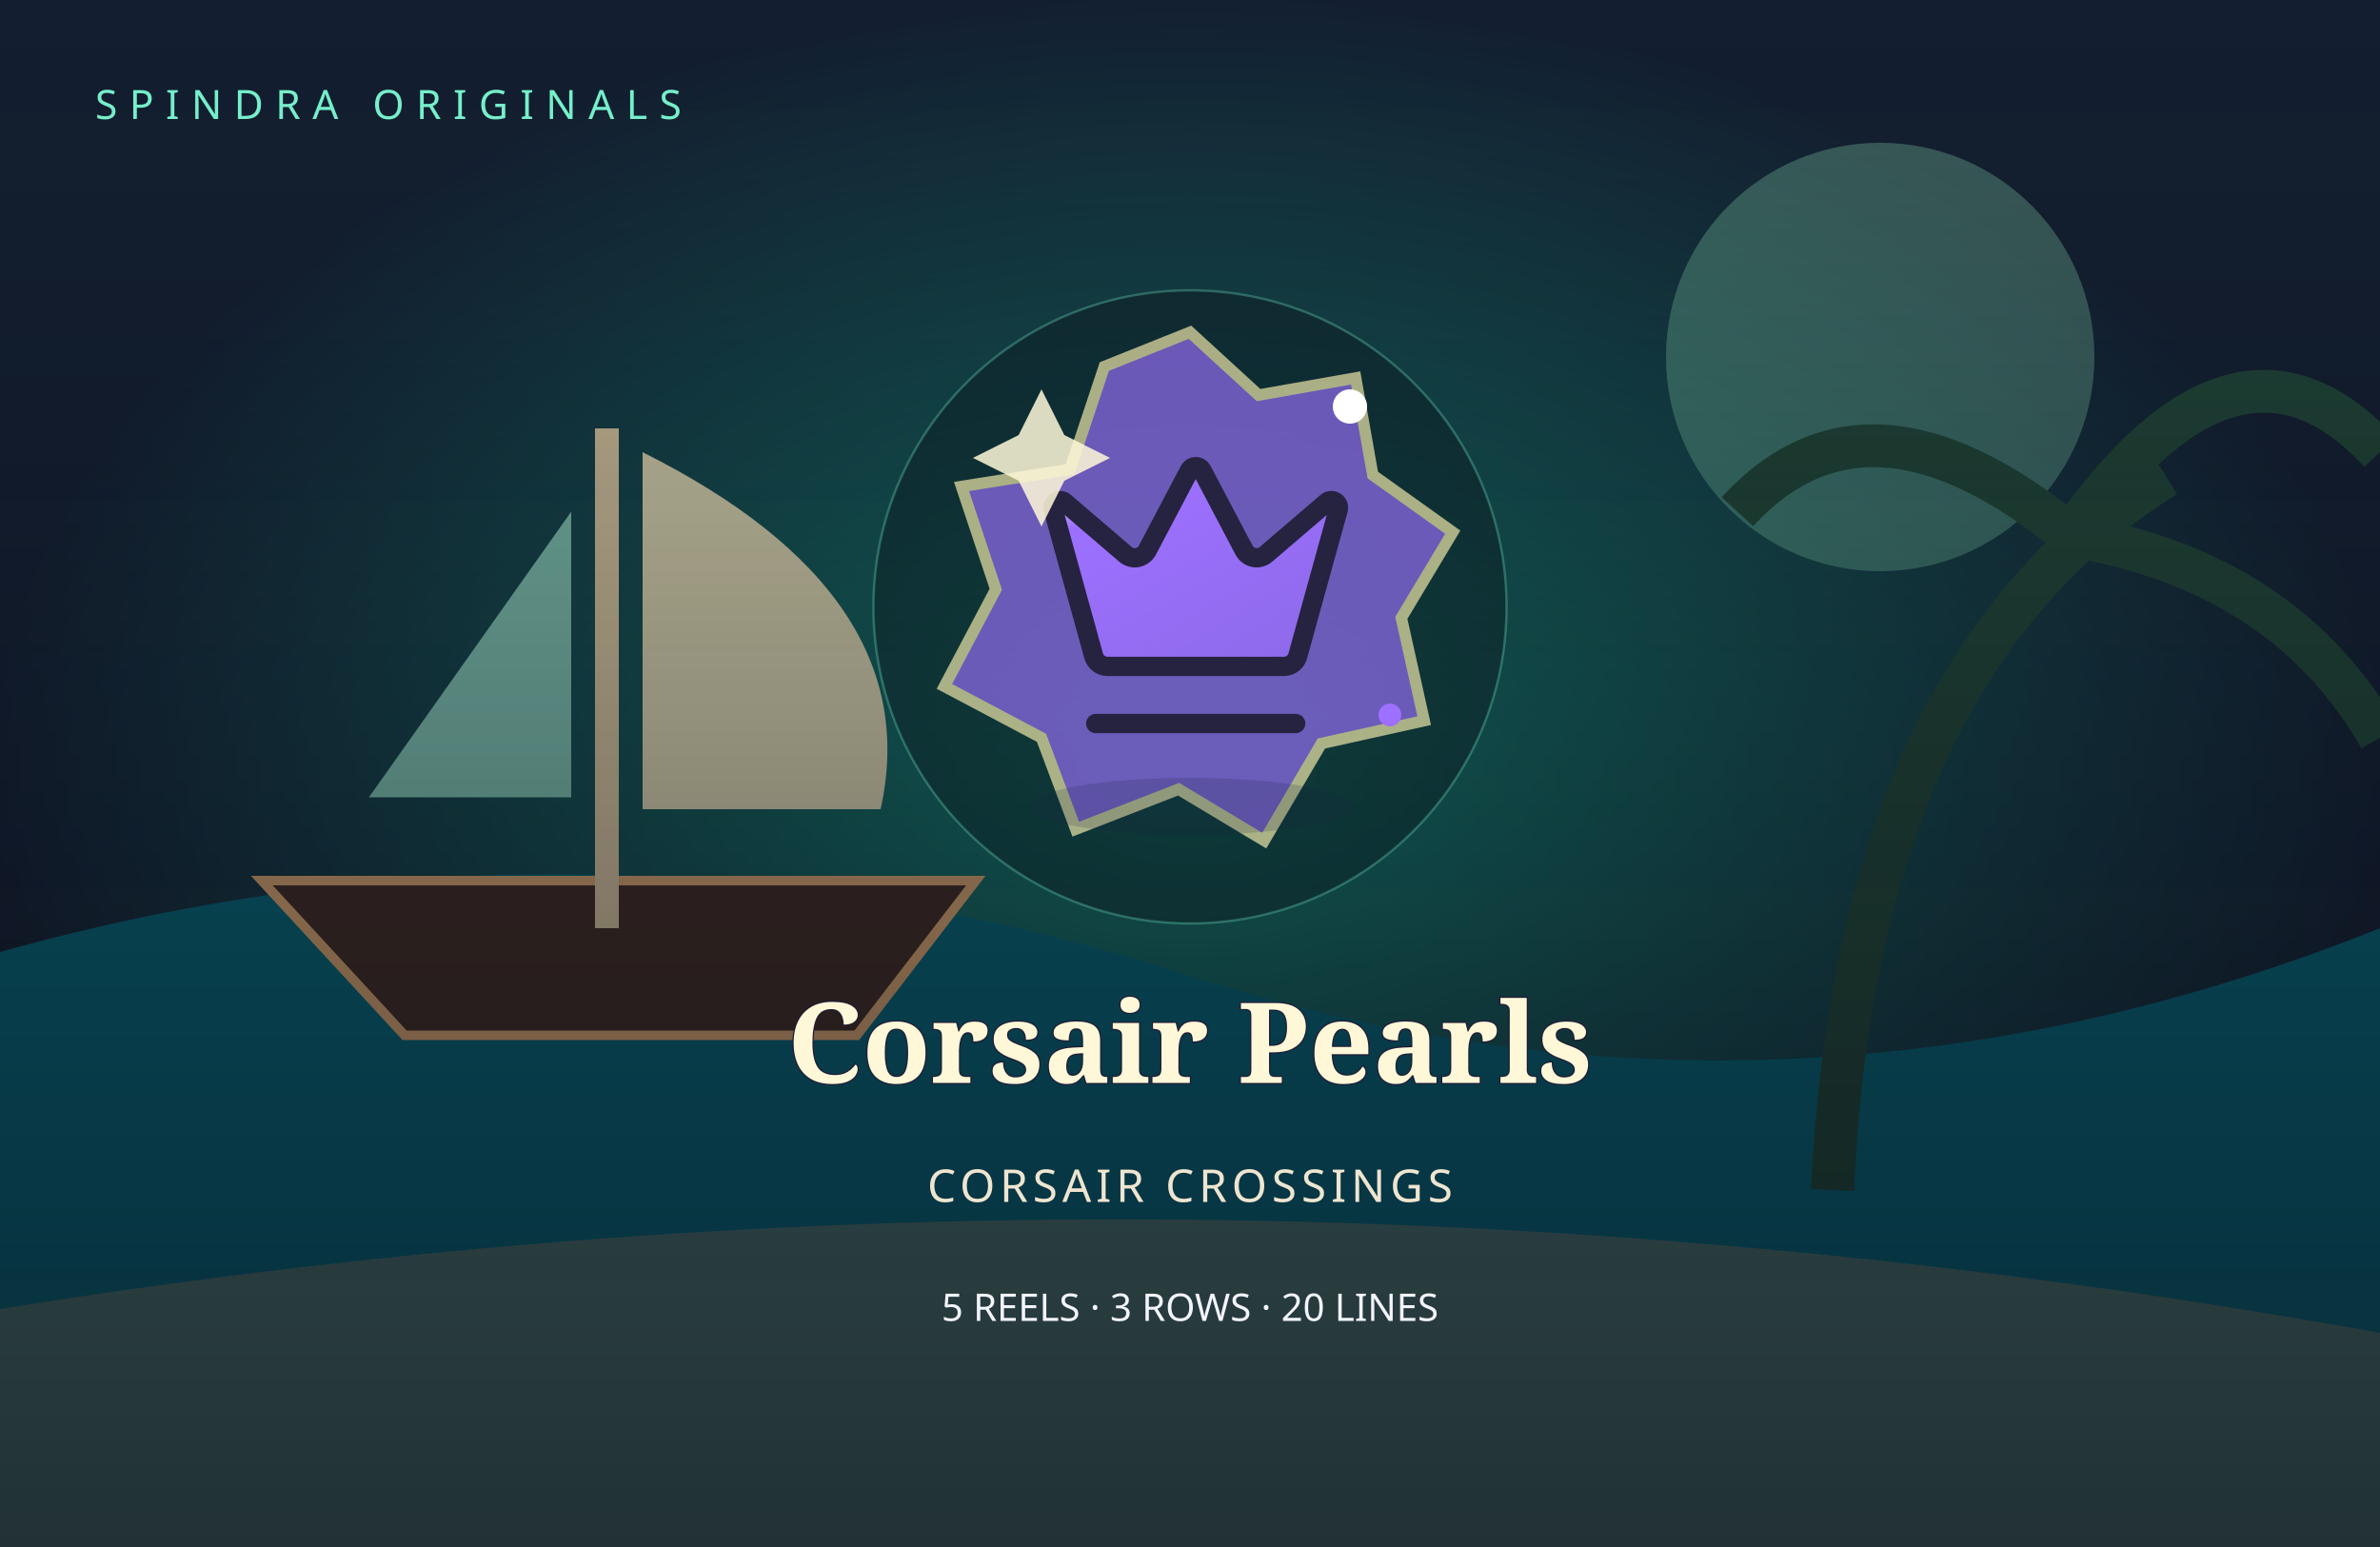
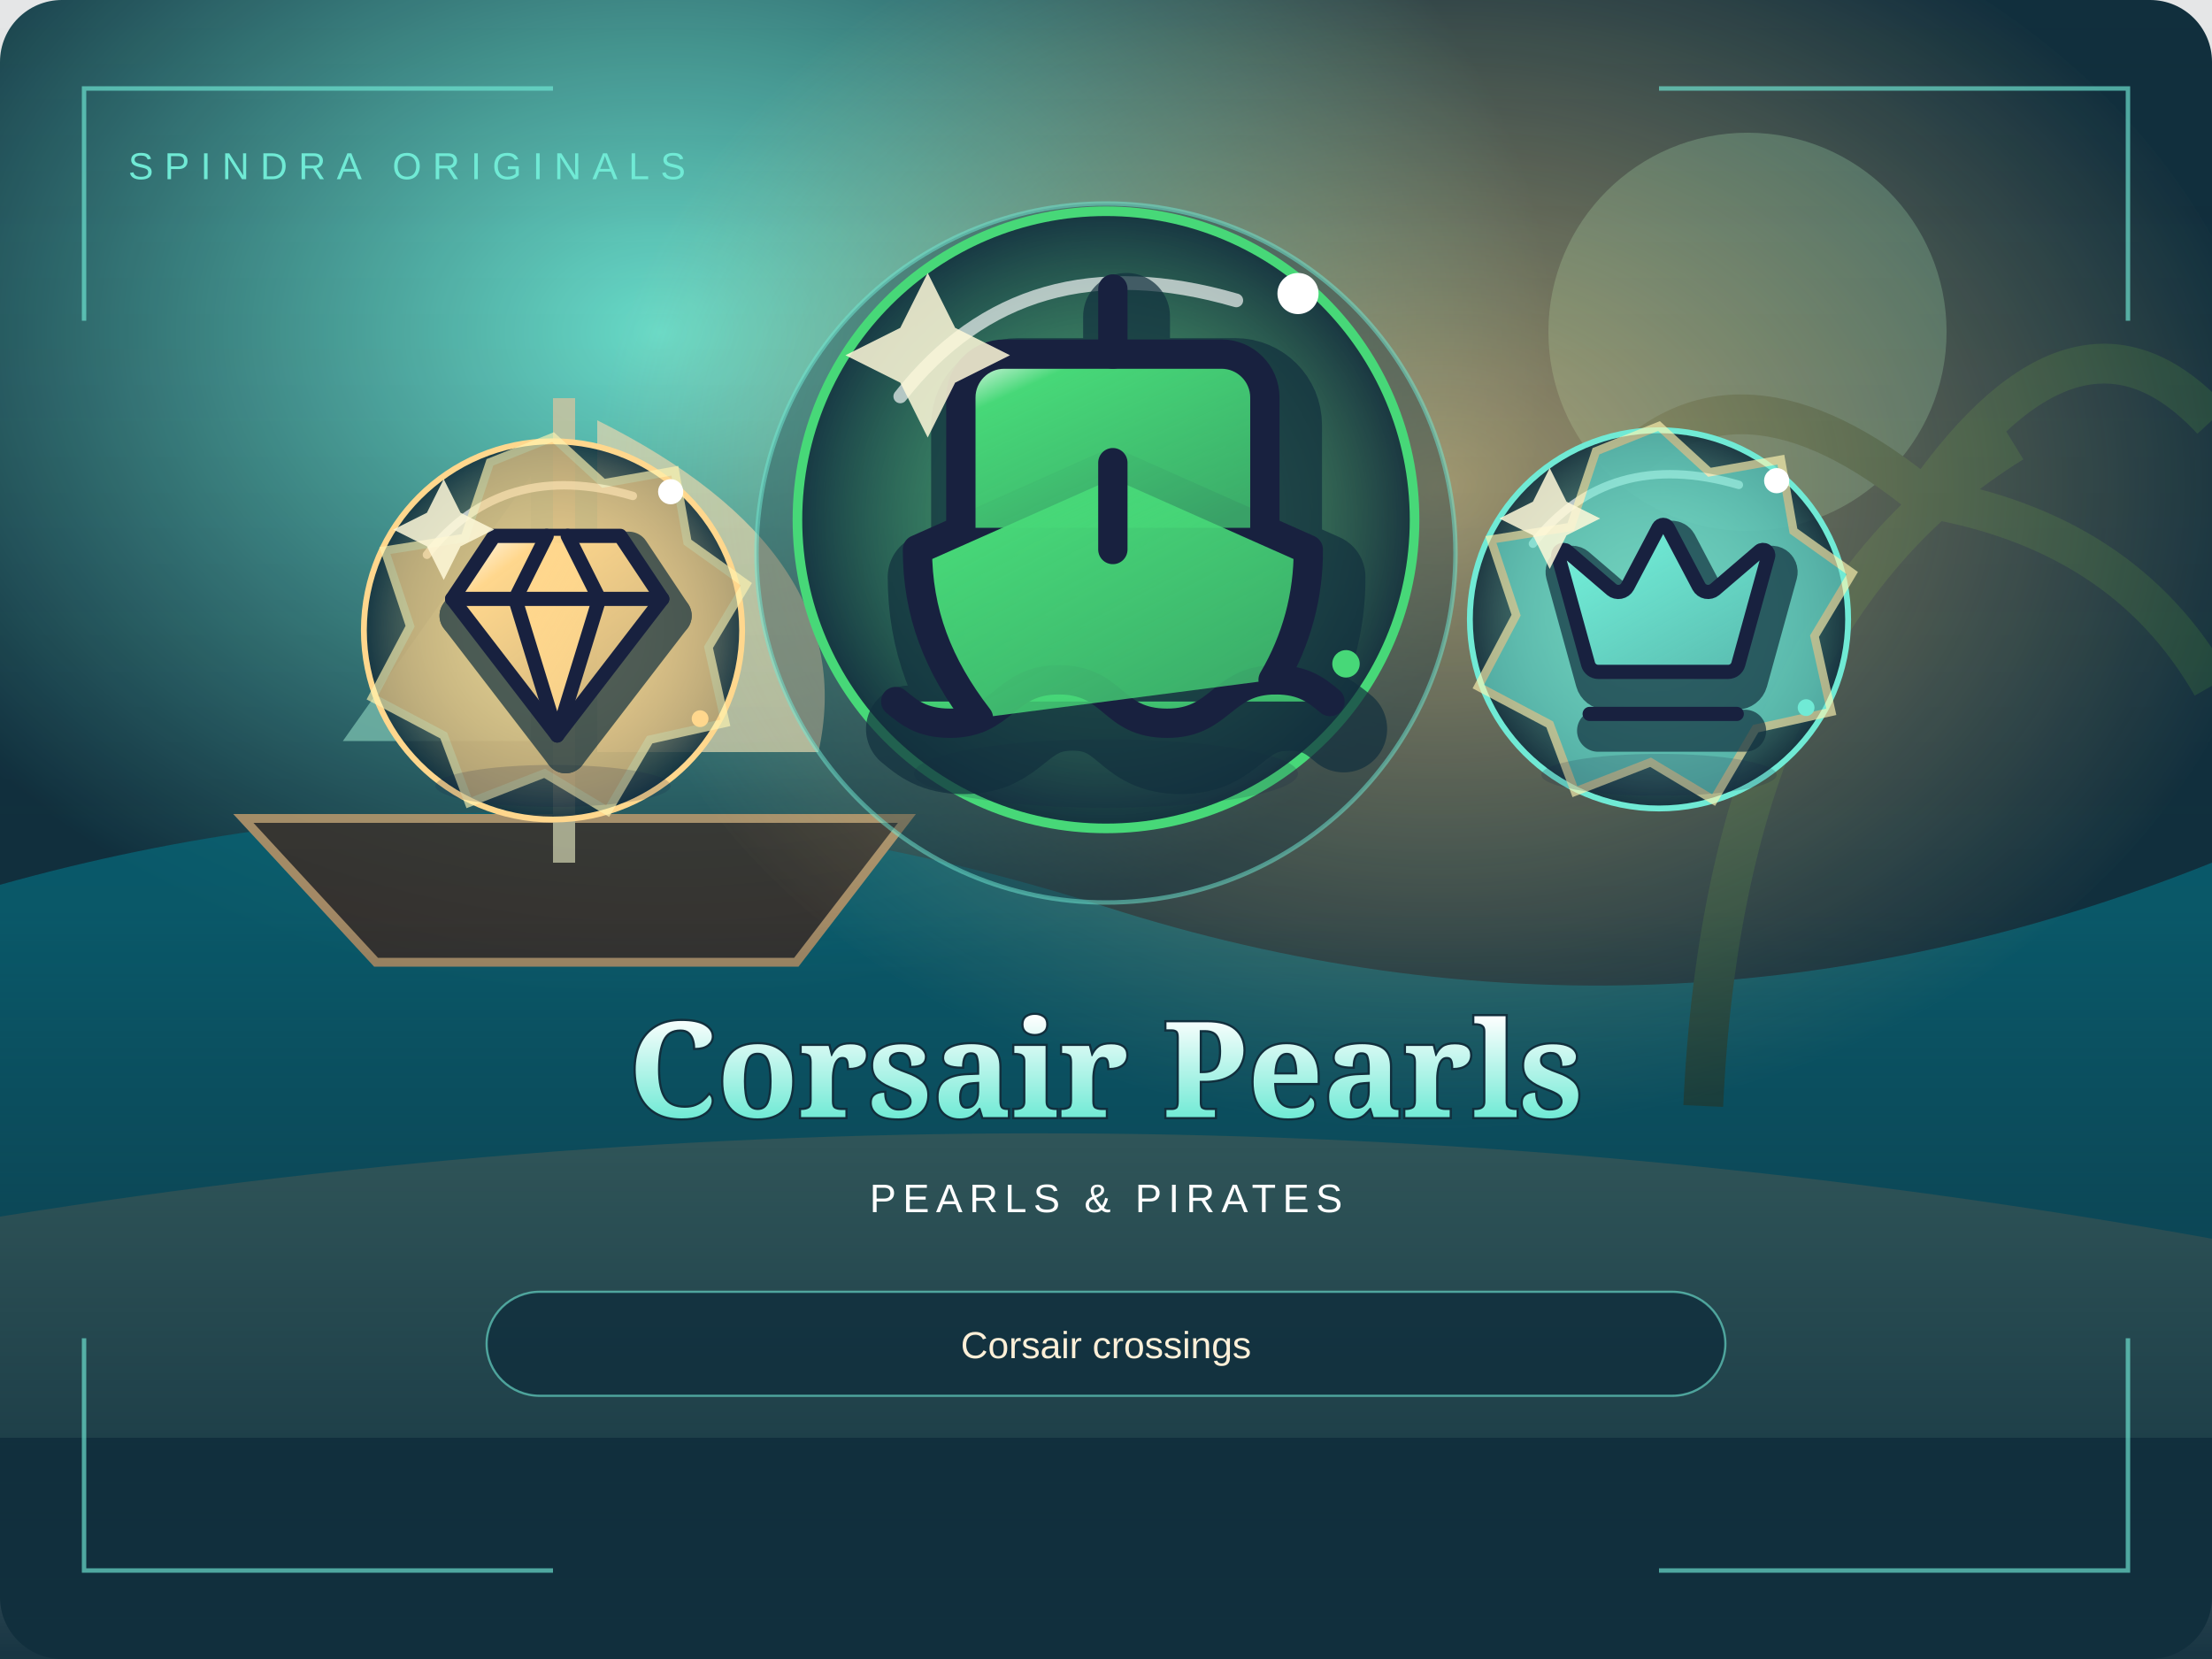
- <svg xmlns="http://www.w3.org/2000/svg" width="1000" height="650" viewBox="0 0 1000 650">
+ <svg xmlns="http://www.w3.org/2000/svg" width="1000" height="750" viewBox="0 0 1000 750">
  <defs>
-     <radialGradient id="bg">
-       <stop stop-color="#158776" />
-       <stop offset="1" stop-color="#152336" />
+     <radialGradient id="cover-bg" cx=".3" cy=".2" r="1">
+       <stop stop-color="#70ead5" />
+       <stop offset=".4" stop-color="#112f3d" />
+       <stop offset="1" stop-color="#112f3d" />
    </radialGradient>
-     <linearGradient id="shade" x2="0" y2="1">
-       <stop stop-color="#080812" stop-opacity=".15" />
-       <stop offset="1" stop-color="#080812" stop-opacity=".65" />
+     <radialGradient id="cover-halo">
+       <stop stop-color="#ffd78d" stop-opacity=".65" />
+       <stop offset="1" stop-color="#ffd78d" stop-opacity="0" />
+     </radialGradient>
+     <linearGradient id="cover-shade" x2="0" y2="1">
+       <stop stop-color="#112f3d" stop-opacity=".05" />
+       <stop offset=".55" stop-color="#112f3d" stop-opacity=".15" />
+       <stop offset="1" stop-color="#112f3d" stop-opacity=".97" />
+     </linearGradient>
+     <linearGradient id="title-ink" x2="0" y2="1">
+       <stop stop-color="#ffffff" />
+       <stop offset="1" stop-color="#70ead5" />
    </linearGradient>
  </defs>
-   <rect width="1000" height="650" fill="url(#bg)" />
-   <svg x="0" y="0" width="1000" height="650" class="slot-scenery scenery-pirate" viewBox="0 0 1000 650" preserveAspectRatio="xMidYMid slice" aria-hidden="true">
-     <g>
-       <circle cx="790" cy="150" r="90" fill="#99f4c555" />
-       <path d="M0 400Q250 330 500 410T1000 390V650H0Z" fill="#066c7d" />
-       <g class="pirate-vessel">
-         <path d="M110 370H410L360 435H170Z" fill="#443127" stroke="#e5b076" stroke-width="4" />
-         <path d="M255 180V390" stroke="#e4d3a9" stroke-width="10" />
-         <path d="M270 190Q390 250 370 340H270Z" fill="#e8e3bb" />
-         <path d="M240 215L155 335H240Z" fill="#86cfbb" />
+   <rect width="1000" height="750" rx="28" fill="url(#cover-bg)" />
+   <g opacity=".8">
+     <svg x="0" y="0" width="1000" height="650" class="slot-scenery scenery-pirate" viewBox="0 0 1000 650" preserveAspectRatio="xMidYMid slice" aria-hidden="true">
+       <g>
+         <circle cx="790" cy="150" r="90" fill="#99f4c555" />
+         <path d="M0 400Q250 330 500 410T1000 390V650H0Z" fill="#066c7d" />
+         <g class="pirate-vessel">
+           <path d="M110 370H410L360 435H170Z" fill="#443127" stroke="#e5b076" stroke-width="4" />
+           <path d="M255 180V390" stroke="#e4d3a9" stroke-width="10" />
+           <path d="M270 190Q390 250 370 340H270Z" fill="#e8e3bb" />
+           <path d="M240 215L155 335H240Z" fill="#86cfbb" />
+         </g>
+         <path d="M770 500Q780 280 910 200M870 225Q785 155 730 215M870 225Q940 125 1000 190M870 225Q960 240 1000 310" fill="none" stroke="#234d3c" stroke-width="18" />
+         <path d="M0 550Q500 470 1000 560V650H0Z" fill="#be976a66" />
      </g>
-       <path d="M770 500Q780 280 910 200M870 225Q785 155 730 215M870 225Q940 125 1000 190M870 225Q960 240 1000 310" fill="none" stroke="#234d3c" stroke-width="18" />
-       <path d="M0 550Q500 470 1000 560V650H0Z" fill="#be976a66" />
-     </g>
-   </svg>
-   <rect width="1000" height="650" fill="url(#shade)" />
-   <circle cx="500" cy="255" r="133" fill="#0a0a1455" stroke="#76efca" stroke-opacity=".3" />
-   <svg x="380" y="130" width="240" height="240" class="symbol-frame" viewBox="0 0 100 100" aria-hidden="true">
+     </svg>
+   </g>
+   <ellipse cx="650" cy="220" rx="380" ry="290" fill="url(#cover-halo)" />
+   <rect width="1000" height="750" fill="url(#cover-shade)" />
+   <path d="M38 145V40H250M750 40H962V145M38 605V710H250M750 710H962V605" fill="none" stroke="#70ead5" stroke-width="2" opacity=".65" />
+   <circle cx="500" cy="250" r="158" fill="#112f3d" fill-opacity=".35" stroke="#70ead5" stroke-width="2" stroke-opacity=".5" />
+   <svg x="155" y="190" width="190" height="190" class="symbol-frame" viewBox="0 0 100 100" aria-hidden="true">
    <defs>
-       <linearGradient id="R0" x1="0" y1="0" x2=".8" y2="1">
+       <radialGradient id="corsair-pearls-5-155-R0-medal">
+         <stop stop-color="#ffd78d" stop-opacity=".35" />
+         <stop offset="1" stop-color="#112f3d" stop-opacity=".9" />
+       </radialGradient>
+       <linearGradient id="corsair-pearls-5-155-R0" x1="0" y1="0" x2=".8" y2="1">
        <stop stop-color="#ffffff" />
-         <stop offset=".22" stop-color="#9d70ff" />
-         <stop offset="1" stop-color="#9d70ff" stop-opacity=".7" />
+         <stop offset=".22" stop-color="#ffd78d" />
+         <stop offset="1" stop-color="#ffd78d" stop-opacity=".7" />
      </linearGradient>
    </defs>
-     <path d="M50 4L62 15L79 12L82 29L96 39L87 54L91 72L73 76L63 93L48 84L30 91L24 75L7 66L16 49L10 31L29 28L35 10Z" fill="#9d70ff" stroke="#fff4b1" stroke-width="2" opacity=".65" />
+     <circle cx="50" cy="50" r="45" fill="url(#corsair-pearls-5-155-R0-medal)" stroke="#ffd78d" stroke-width="1.4" />
+     <path d="M20 32Q38 9 69 18" fill="none" stroke="#ffffff" stroke-opacity=".65" stroke-width="2" stroke-linecap="round" />
+     <path d="M50 4L62 15L79 12L82 29L96 39L87 54L91 72L73 76L63 93L48 84L30 91L24 75L7 66L16 49L10 31L29 28L35 10Z" fill="#ffd78d" stroke="#fff4b1" stroke-width="2" opacity=".65" />
    <ellipse cx="50" cy="87" rx="28" ry="5" fill="#172243" opacity=".18" />
-     <svg width="60" height="60" viewBox="0 0 24 24" fill="url(#R0)" stroke="#252340" stroke-width="1.35" stroke-linecap="round" stroke-linejoin="round" class="lucide lucide-crown" x="21" y="20">
+     <svg width="60" height="60" viewBox="0 0 24 24" fill="#112f3d" stroke="#112f3d" stroke-width="4" stroke-linecap="round" stroke-linejoin="round" class="lucide lucide-gem" x="23" y="24" opacity=".7">
+       <path d="M6 3h12l4 6-10 13L2 9Z" />
+       <path d="M11 3 8 9l4 13 4-13-3-6" />
+       <path d="M2 9h20" />
+     </svg>
+     <svg width="60" height="60" viewBox="0 0 24 24" fill="url(#corsair-pearls-5-155-R0)" stroke="#18213f" stroke-width="1.35" stroke-linecap="round" stroke-linejoin="round" class="lucide lucide-gem" x="21" y="20">
+       <path d="M6 3h12l4 6-10 13L2 9Z" />
+       <path d="M11 3 8 9l4 13 4-13-3-6" />
+       <path d="M2 9h20" />
+     </svg>
+     <path d="M20 22L24 14L28 22L36 26L28 30L24 38L20 30L12 26Z" fill="#fff9d9" opacity=".85" />
+     <circle cx="78" cy="17" r="3" fill="#fff" />
+     <circle cx="85" cy="71" r="2" fill="#ffd78d" />
+   </svg>
+   <svg x="655" y="185" width="190" height="190" class="symbol-frame" viewBox="0 0 100 100" aria-hidden="true">
+     <defs>
+       <radialGradient id="corsair-pearls-6-655-R0-medal">
+         <stop stop-color="#70ead5" stop-opacity=".35" />
+         <stop offset="1" stop-color="#112f3d" stop-opacity=".9" />
+       </radialGradient>
+       <linearGradient id="corsair-pearls-6-655-R0" x1="0" y1="0" x2=".8" y2="1">
+         <stop stop-color="#ffffff" />
+         <stop offset=".22" stop-color="#70ead5" />
+         <stop offset="1" stop-color="#70ead5" stop-opacity=".7" />
+       </linearGradient>
+     </defs>
+     <circle cx="50" cy="50" r="45" fill="url(#corsair-pearls-6-655-R0-medal)" stroke="#70ead5" stroke-width="1.4" />
+     <path d="M20 32Q38 9 69 18" fill="none" stroke="#ffffff" stroke-opacity=".65" stroke-width="2" stroke-linecap="round" />
+     <path d="M50 4L62 15L79 12L82 29L96 39L87 54L91 72L73 76L63 93L48 84L30 91L24 75L7 66L16 49L10 31L29 28L35 10Z" fill="#70ead5" stroke="#fff4b1" stroke-width="2" opacity=".65" />
+     <ellipse cx="50" cy="87" rx="28" ry="5" fill="#172243" opacity=".18" />
+     <svg width="60" height="60" viewBox="0 0 24 24" fill="#112f3d" stroke="#112f3d" stroke-width="4" stroke-linecap="round" stroke-linejoin="round" class="lucide lucide-crown" x="23" y="24" opacity=".7">
+       <path d="M11.562 3.266a.5.5 0 0 1 .876 0L15.39 8.87a1 1 0 0 0 1.516.294L21.183 5.5a.5.5 0 0 1 .798.519l-2.834 10.246a1 1 0 0 1-.956.734H5.81a1 1 0 0 1-.957-.734L2.02 6.02a.5.5 0 0 1 .798-.519l4.276 3.664a1 1 0 0 0 1.516-.294z" />
+       <path d="M5 21h14" />
+     </svg>
+     <svg width="60" height="60" viewBox="0 0 24 24" fill="url(#corsair-pearls-6-655-R0)" stroke="#18213f" stroke-width="1.35" stroke-linecap="round" stroke-linejoin="round" class="lucide lucide-crown" x="21" y="20">
      <path d="M11.562 3.266a.5.5 0 0 1 .876 0L15.39 8.87a1 1 0 0 0 1.516.294L21.183 5.5a.5.5 0 0 1 .798.519l-2.834 10.246a1 1 0 0 1-.956.734H5.81a1 1 0 0 1-.957-.734L2.02 6.02a.5.5 0 0 1 .798-.519l4.276 3.664a1 1 0 0 0 1.516-.294z" />
      <path d="M5 21h14" />
    </svg>
    <path d="M20 22L24 14L28 22L36 26L28 30L24 38L20 30L12 26Z" fill="#fff9d9" opacity=".85" />
    <circle cx="78" cy="17" r="3" fill="#fff" />
-     <circle cx="85" cy="71" r="2" fill="#9d70ff" />
+     <circle cx="85" cy="71" r="2" fill="#70ead5" />
  </svg>
-   <text x="40" y="50" fill="#76efca" font-size="17" font-family="sans-serif" letter-spacing="5">SPINDRA ORIGINALS</text>
-   <text x="500" y="455" text-anchor="middle" fill="#fff8d8" stroke="#201b35" stroke-width="1" paint-order="stroke" font-size="47" font-family="Georgia,serif" font-weight="bold">Corsair Pearls</text>
-   <text x="500" y="505" text-anchor="middle" fill="#eee5d0" font-size="19" font-family="sans-serif" letter-spacing="2">CORSAIR CROSSINGS</text>
-   <text x="500" y="555" text-anchor="middle" fill="#f2f4ff" font-size="16" font-family="sans-serif">5 REELS · 3 ROWS · 20 LINES</text>
+   <svg x="345" y="80" width="310" height="310" class="symbol-frame" viewBox="0 0 100 100" aria-hidden="true">
+     <defs>
+       <radialGradient id="corsair-pearls-0-345-R0-medal">
+         <stop stop-color="#47d878" stop-opacity=".35" />
+         <stop offset="1" stop-color="#112f3d" stop-opacity=".9" />
+       </radialGradient>
+       <linearGradient id="corsair-pearls-0-345-R0" x1="0" y1="0" x2=".8" y2="1">
+         <stop stop-color="#ffffff" />
+         <stop offset=".22" stop-color="#47d878" />
+         <stop offset="1" stop-color="#47d878" stop-opacity=".7" />
+       </linearGradient>
+     </defs>
+     <circle cx="50" cy="50" r="45" fill="url(#corsair-pearls-0-345-R0-medal)" stroke="#47d878" stroke-width="1.4" />
+     <path d="M20 32Q38 9 69 18" fill="none" stroke="#ffffff" stroke-opacity=".65" stroke-width="2" stroke-linecap="round" />
+     <ellipse cx="50" cy="87" rx="28" ry="5" fill="#172243" opacity=".18" />
+     <svg width="76" height="76" viewBox="0 0 24 24" fill="#112f3d" stroke="#112f3d" stroke-width="4" stroke-linecap="round" stroke-linejoin="round" class="lucide lucide-ship" x="15" y="14" opacity=".7">
+       <path d="M2 21c.6.5 1.2 1 2.5 1 2.5 0 2.5-2 5-2 1.3 0 1.9.5 2.5 1 .6.5 1.2 1 2.5 1 2.5 0 2.5-2 5-2 1.3 0 1.9.5 2.5 1" />
+       <path d="M19.38 20A11.6 11.6 0 0 0 21 14l-9-4-9 4c0 2.9.94 5.34 2.81 7.76" />
+       <path d="M19 13V7a2 2 0 0 0-2-2H7a2 2 0 0 0-2 2v6" />
+       <path d="M12 10v4" />
+       <path d="M12 2v3" />
+     </svg>
+     <svg width="76" height="76" viewBox="0 0 24 24" fill="url(#corsair-pearls-0-345-R0)" stroke="#18213f" stroke-width="1.35" stroke-linecap="round" stroke-linejoin="round" class="lucide lucide-ship" x="13" y="10">
+       <path d="M2 21c.6.5 1.2 1 2.5 1 2.5 0 2.5-2 5-2 1.3 0 1.9.5 2.5 1 .6.5 1.2 1 2.5 1 2.5 0 2.5-2 5-2 1.3 0 1.9.5 2.5 1" />
+       <path d="M19.38 20A11.6 11.6 0 0 0 21 14l-9-4-9 4c0 2.9.94 5.34 2.81 7.76" />
+       <path d="M19 13V7a2 2 0 0 0-2-2H7a2 2 0 0 0-2 2v6" />
+       <path d="M12 10v4" />
+       <path d="M12 2v3" />
+     </svg>
+     <path d="M20 22L24 14L28 22L36 26L28 30L24 38L20 30L12 26Z" fill="#fff9d9" opacity=".85" />
+     <circle cx="78" cy="17" r="3" fill="#fff" />
+     <circle cx="85" cy="71" r="2" fill="#47d878" />
+   </svg>
+   <text x="58" y="81" fill="#70ead5" font-size="17" font-family="Arial,sans-serif" letter-spacing="5">SPINDRA ORIGINALS</text>
+   <text x="500" y="505" text-anchor="middle" fill="url(#title-ink)" stroke="#112f3d" stroke-width="2" paint-order="stroke" font-size="60" font-family="Georgia,serif" font-weight="900">Corsair Pearls</text>
+   <text x="500" y="548" text-anchor="middle" fill="#fff" font-size="18" font-family="Arial,sans-serif" letter-spacing="3">PEARLS &amp; PIRATES</text>
+   <rect x="220" y="584" width="560" height="47" rx="24" fill="#112f3d" fill-opacity=".85" stroke="#70ead5" stroke-opacity=".6" />
+   <text x="500" y="614" text-anchor="middle" fill="#fff0d8" font-size="17" font-family="Arial,sans-serif">Corsair crossings</text>
</svg>
